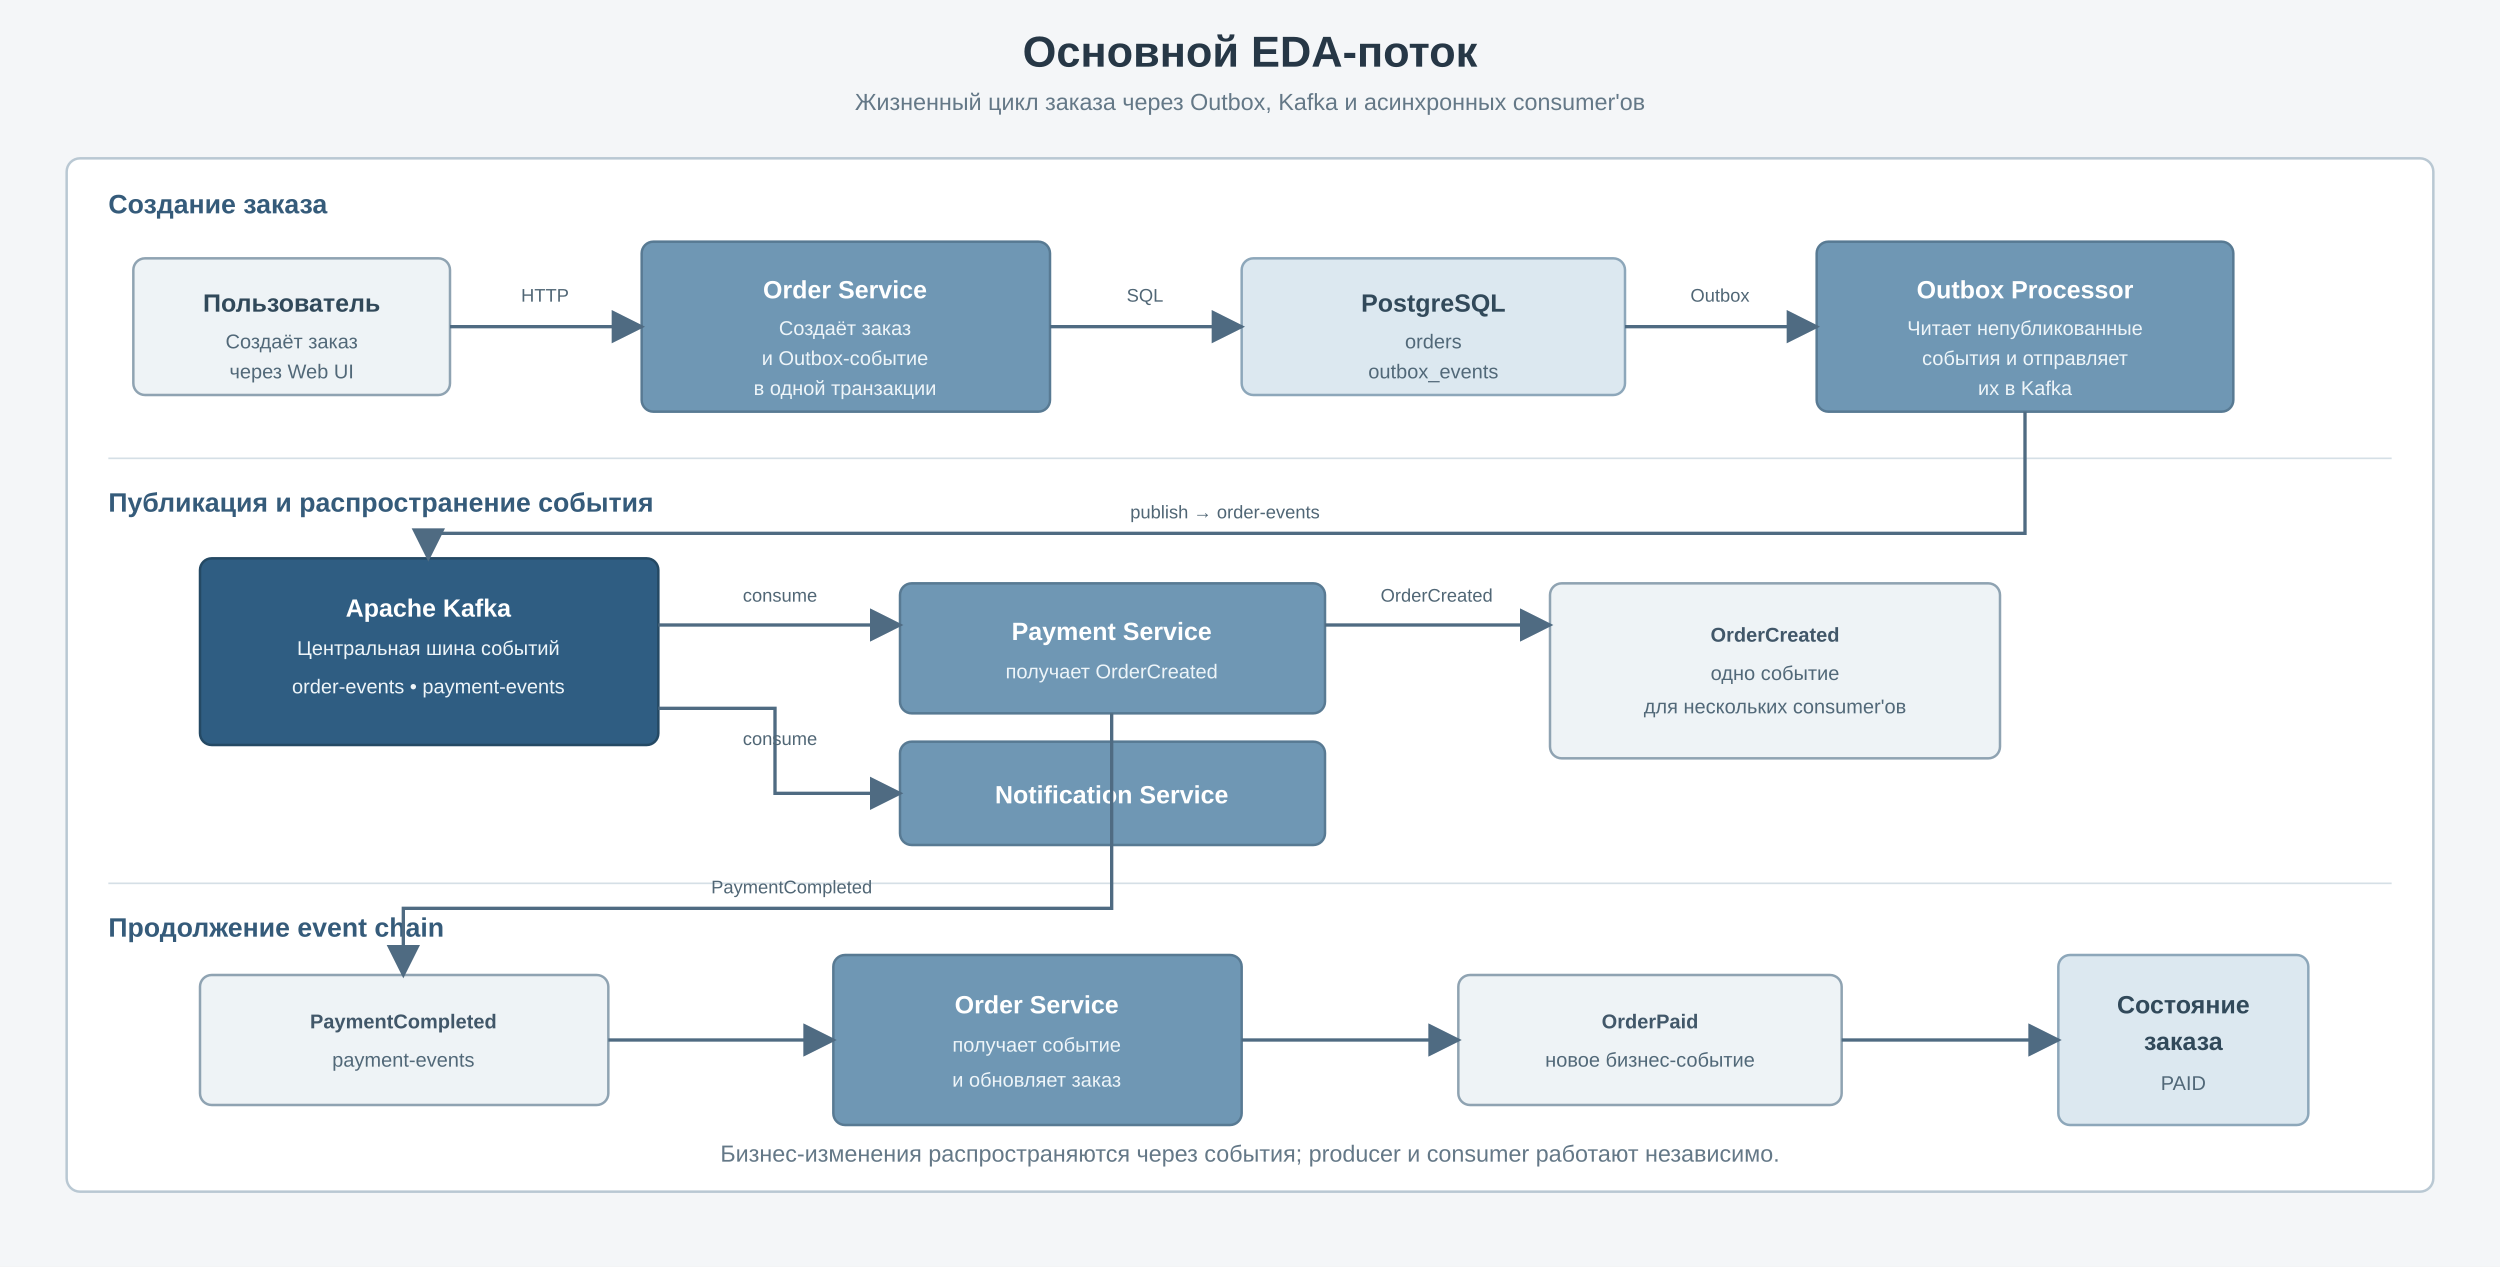
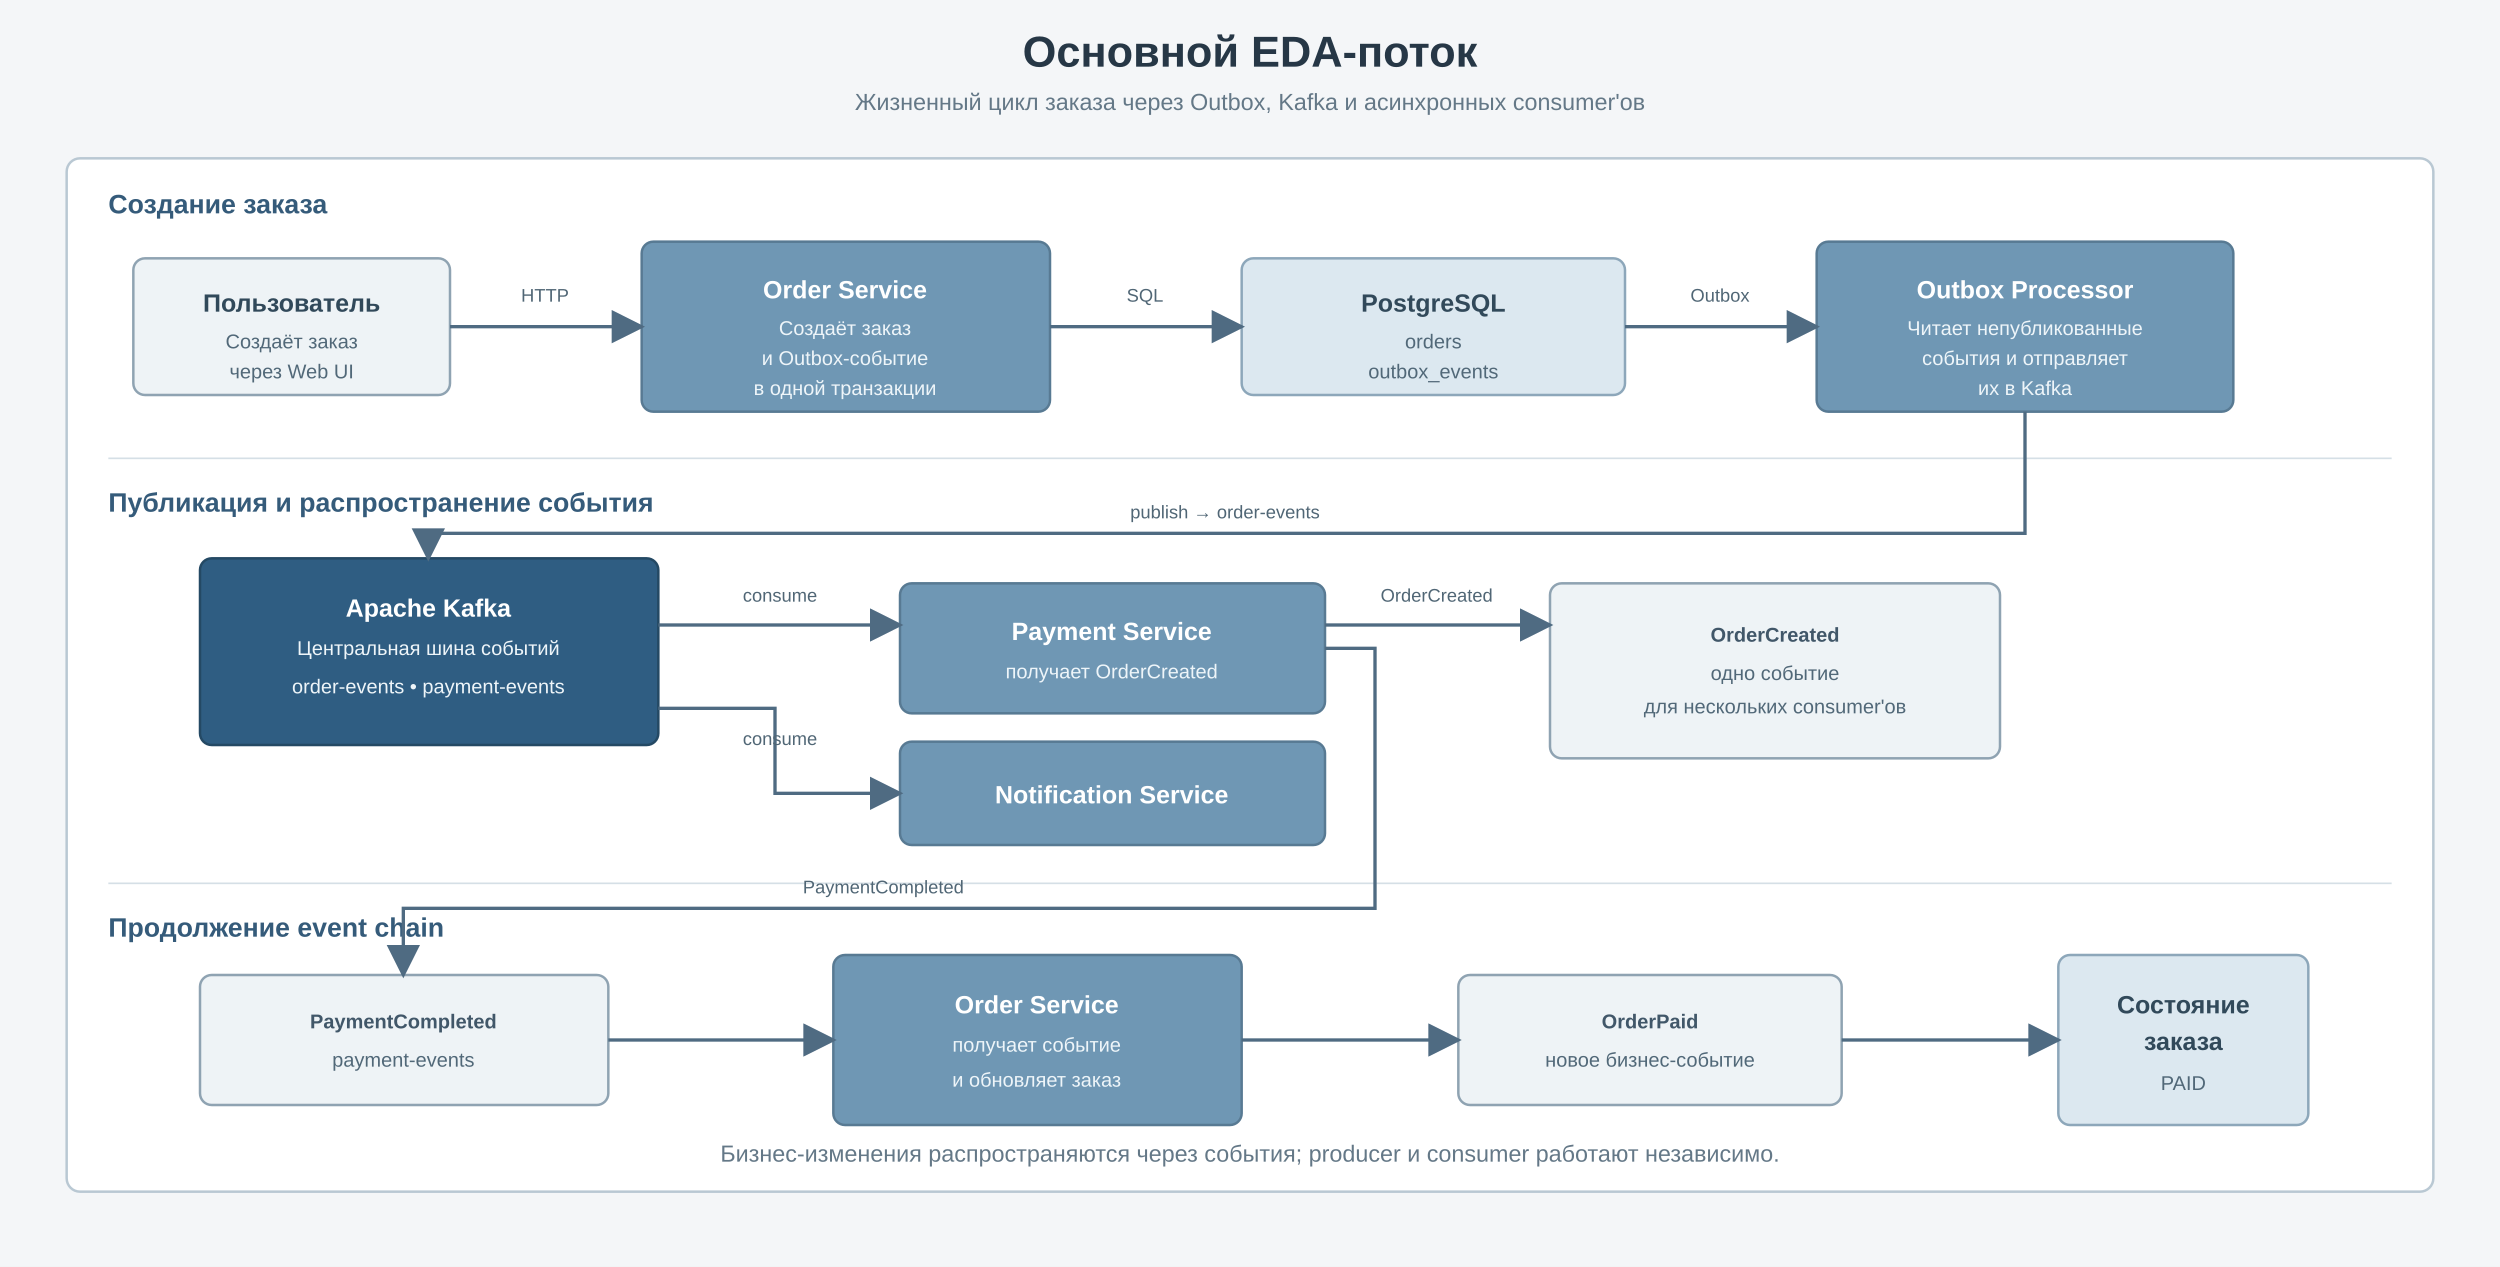
<svg xmlns="http://www.w3.org/2000/svg" width="1500" height="760" viewBox="0 0 1500 760">
  <defs>
    <marker id="arrow" markerWidth="10" markerHeight="10" refX="9" refY="5" orient="auto">
      <path d="M0 0 L10 5 L0 10 Z" fill="#4f6b82" />
    </marker>
    <style>
      text{font-family:Arial,Helvetica,sans-serif}
      .title{font-size:26px;font-weight:700;fill:#263746}
      .subtitle{font-size:14px;fill:#647887}
      .section{font-size:16px;font-weight:700;fill:#355b7a}
      .panel{fill:#fff;stroke:#b9c8d3;stroke-width:1.5}
      .service{fill:#6f97b4;stroke:#587a93;stroke-width:1.5}
      .system{fill:#2f5d82;stroke:#244964;stroke-width:1.5}
      .data{fill:#dce8f0;stroke:#8da7ba;stroke-width:1.5}
      .event{fill:#eef3f6;stroke:#8fa3b2;stroke-width:1.5}
      .cardTitle{font-size:15px;font-weight:700;fill:#fff}
      .darkTitle{font-size:15px;font-weight:700;fill:#31495a}
      .body{font-size:12px;fill:#eef5f9}
      .dark{font-size:12px;fill:#516878}
      .label{font-size:11px;fill:#506675}
      .eventText{font-size:12px;font-weight:700;fill:#415769}
      .line{stroke:#4f6b82;stroke-width:2;fill:none;marker-end:url(#arrow)}
      .divider{stroke:#d5dfe6;stroke-width:1}
    </style>
  </defs>
  <rect width="1500" height="760" fill="#f4f6f8" />
  <text x="750" y="40" text-anchor="middle" class="title">Основной EDA-поток</text>
  <text x="750" y="66" text-anchor="middle" class="subtitle">Жизненный цикл заказа через Outbox, Kafka и асинхронных consumer'ов</text>
  <rect x="40" y="95" width="1420" height="620" rx="8" class="panel" />
  <text x="65" y="128" class="section">Создание заказа</text>
  <rect x="80" y="155" width="190" height="82" rx="7" class="event" />
  <text x="175" y="187" text-anchor="middle" class="darkTitle">Пользователь</text>
  <text x="175" y="209" text-anchor="middle" class="dark">Создаёт заказ</text>
  <text x="175" y="227" text-anchor="middle" class="dark">через Web UI</text>
  <rect x="385" y="145" width="245" height="102" rx="7" class="service" />
  <text x="507" y="179" text-anchor="middle" class="cardTitle">Order Service</text>
  <text x="507" y="201" text-anchor="middle" class="body">Создаёт заказ</text>
  <text x="507" y="219" text-anchor="middle" class="body">и Outbox-событие</text>
  <text x="507" y="237" text-anchor="middle" class="body">в одной транзакции</text>
  <rect x="745" y="155" width="230" height="82" rx="7" class="data" />
  <text x="860" y="187" text-anchor="middle" class="darkTitle">PostgreSQL</text>
  <text x="860" y="209" text-anchor="middle" class="dark">orders</text>
  <text x="860" y="227" text-anchor="middle" class="dark">outbox_events</text>
  <rect x="1090" y="145" width="250" height="102" rx="7" class="service" />
  <text x="1215" y="179" text-anchor="middle" class="cardTitle">Outbox Processor</text>
  <text x="1215" y="201" text-anchor="middle" class="body">Читает непубликованные</text>
  <text x="1215" y="219" text-anchor="middle" class="body">события и отправляет</text>
  <text x="1215" y="237" text-anchor="middle" class="body">их в Kafka</text>
  <path d="M270 196 L385 196" class="line" />
  <text x="327" y="181" text-anchor="middle" class="label">HTTP</text>
  <path d="M630 196 L745 196" class="line" />
  <text x="687" y="181" text-anchor="middle" class="label">SQL</text>
  <path d="M975 196 L1090 196" class="line" />
  <text x="1032" y="181" text-anchor="middle" class="label">Outbox</text>
  <line x1="65" y1="275" x2="1435" y2="275" class="divider" />
  <text x="65" y="307" class="section">Публикация и распространение события</text>
  <rect x="120" y="335" width="275" height="112" rx="7" class="system" />
  <text x="257" y="370" text-anchor="middle" class="cardTitle">Apache Kafka</text>
  <text x="257" y="393" text-anchor="middle" class="body">Центральная шина событий</text>
  <text x="257" y="416" text-anchor="middle" class="body">order-events • payment-events</text>
  <rect x="540" y="350" width="255" height="78" rx="7" class="service" />
  <text x="667" y="384" text-anchor="middle" class="cardTitle">Payment Service</text>
  <text x="667" y="407" text-anchor="middle" class="body">получает OrderCreated</text>
  <rect x="540" y="445" width="255" height="62" rx="7" class="service" />
  <text x="667" y="482" text-anchor="middle" class="cardTitle">Notification Service</text>
  <rect x="930" y="350" width="270" height="105" rx="7" class="event" />
  <text x="1065" y="385" text-anchor="middle" class="eventText">OrderCreated</text>
  <text x="1065" y="408" text-anchor="middle" class="dark">одно событие</text>
  <text x="1065" y="428" text-anchor="middle" class="dark">для нескольких consumer'ов</text>
  <path d="M1215 247 L1215 320 L257 320 L257 335" class="line" />
  <text x="735" y="311" text-anchor="middle" class="label">publish → order-events</text>
  <path d="M395 375 L540 375" class="line" />
  <text x="468" y="361" text-anchor="middle" class="label">consume</text>
  <path d="M395 425 L465 425 L465 476 L540 476" class="line" />
  <text x="468" y="447" text-anchor="middle" class="label">consume</text>
  <path d="M795 375 L930 375" class="line" />
  <text x="862" y="361" text-anchor="middle" class="label">OrderCreated</text>
  <line x1="65" y1="530" x2="1435" y2="530" class="divider" />
  <text x="65" y="562" class="section">Продолжение event chain</text>
  <rect x="120" y="585" width="245" height="78" rx="7" class="event" />
  <text x="242" y="617" text-anchor="middle" class="eventText">PaymentCompleted</text>
  <text x="242" y="640" text-anchor="middle" class="dark">payment-events</text>
  <rect x="500" y="573" width="245" height="102" rx="7" class="service" />
  <text x="622" y="608" text-anchor="middle" class="cardTitle">Order Service</text>
  <text x="622" y="631" text-anchor="middle" class="body">получает событие</text>
  <text x="622" y="652" text-anchor="middle" class="body">и обновляет заказ</text>
  <rect x="875" y="585" width="230" height="78" rx="7" class="event" />
  <text x="990" y="617" text-anchor="middle" class="eventText">OrderPaid</text>
  <text x="990" y="640" text-anchor="middle" class="dark">новое бизнес-событие</text>
  <rect x="1235" y="573" width="150" height="102" rx="7" class="data" />
  <text x="1310" y="608" text-anchor="middle" class="darkTitle">Состояние</text>
  <text x="1310" y="630" text-anchor="middle" class="darkTitle">заказа</text>
  <text x="1310" y="654" text-anchor="middle" class="dark">PAID</text>
-   <path d="M667 428 L667 545 L242 545 L242 585" class="line" />
-   <text x="475" y="536" text-anchor="middle" class="label">PaymentCompleted</text>
+   <path d="M795 389 L825 389 L825 545 L242 545 L242 585" class="line" />
+   <text x="530" y="536" text-anchor="middle" class="label">PaymentCompleted</text>
  <path d="M365 624 L500 624" class="line" />
  <path d="M745 624 L875 624" class="line" />
  <path d="M1105 624 L1235 624" class="line" />
  <text x="750" y="697" text-anchor="middle" class="subtitle">Бизнес-изменения распространяются через события; producer и consumer работают независимо.</text>
</svg>
